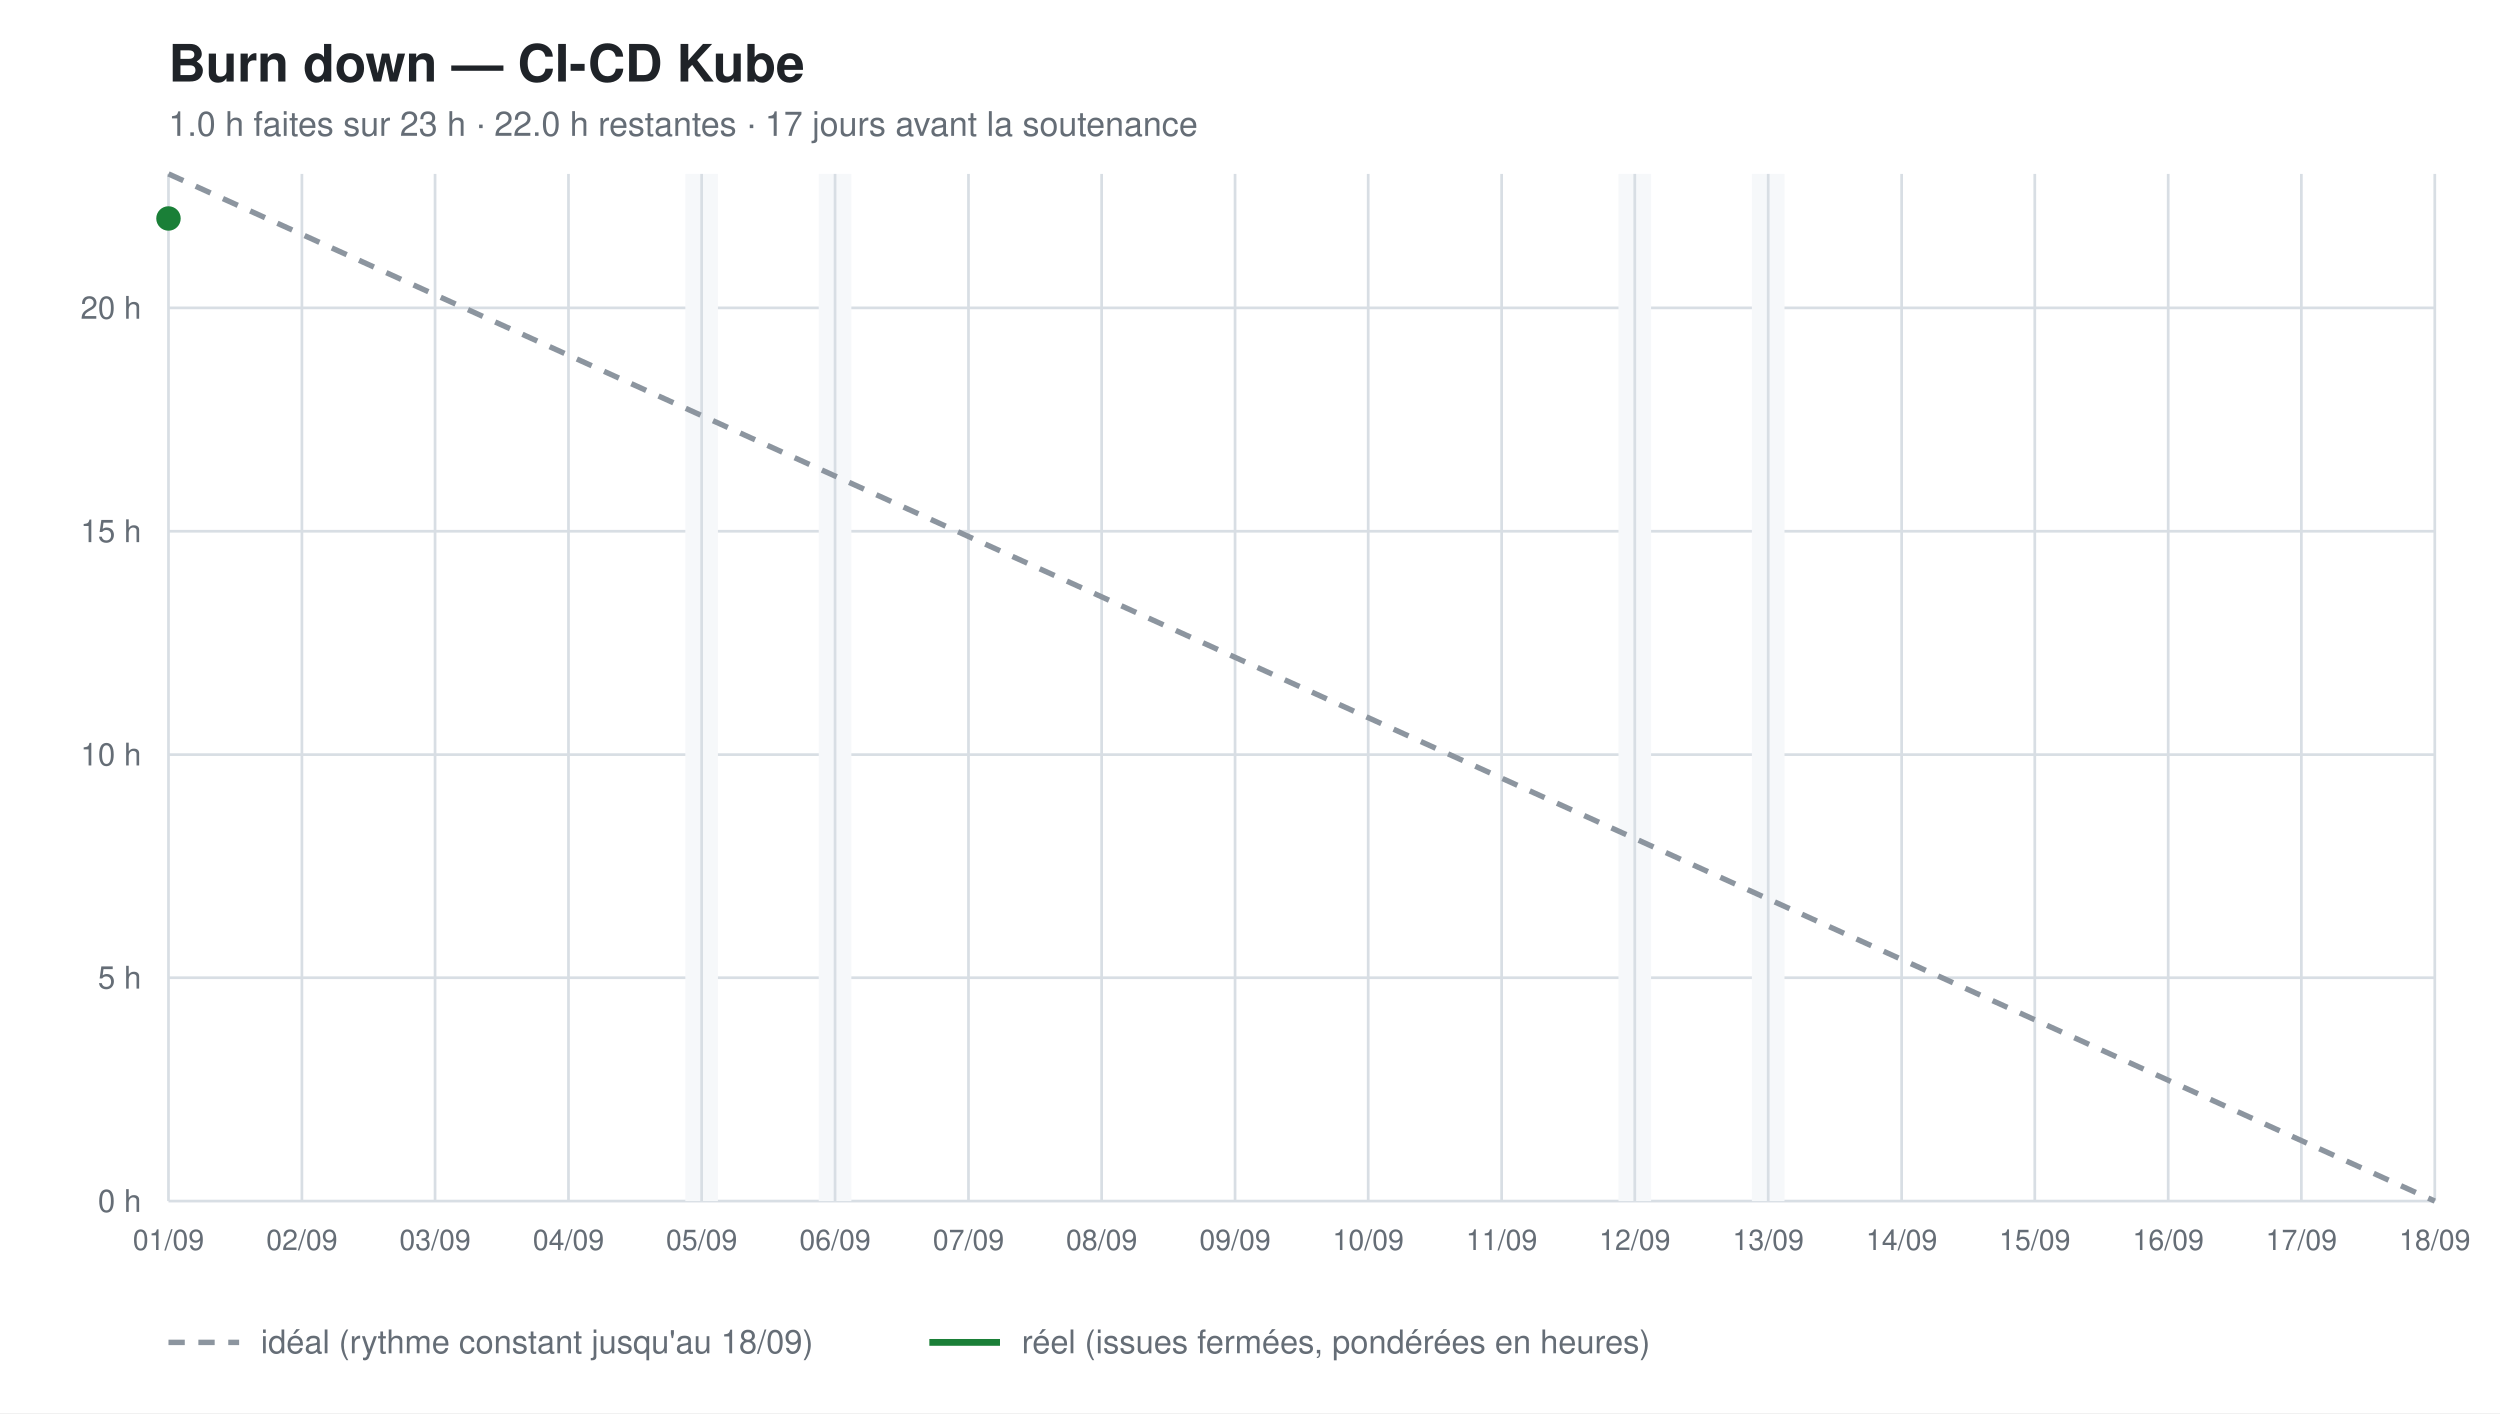
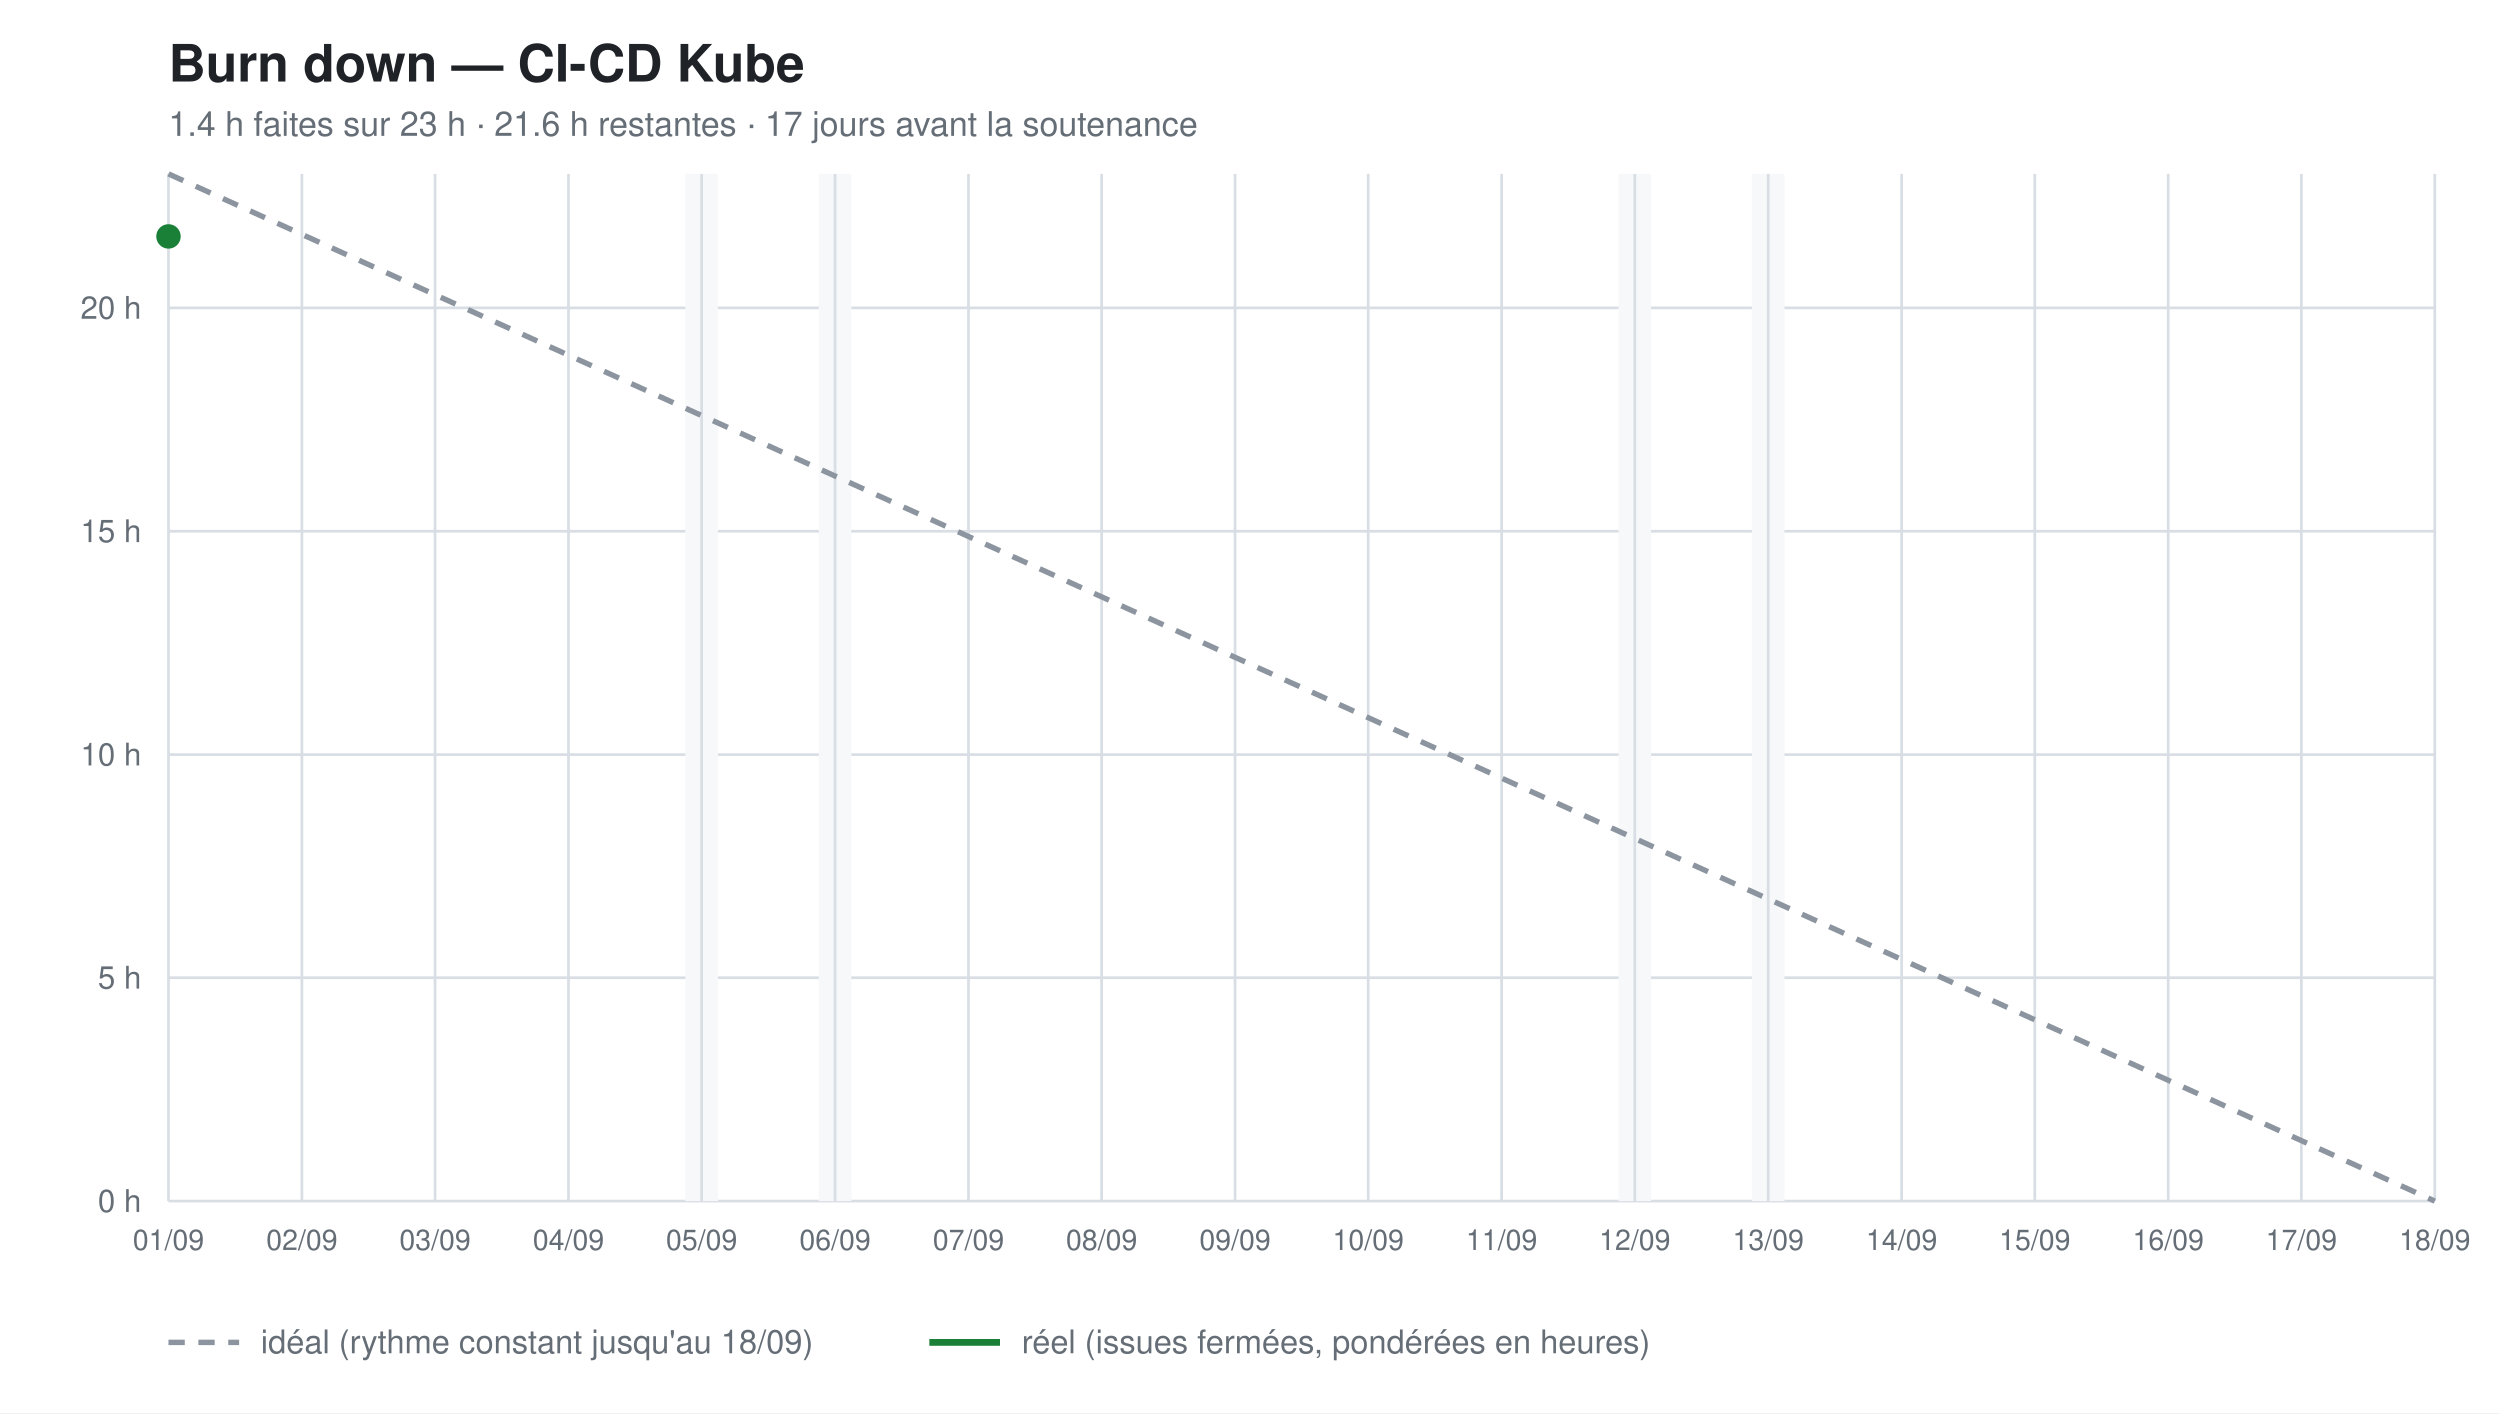
<svg xmlns="http://www.w3.org/2000/svg" width="920" height="520" viewBox="0 0 920 520" font-family="Segoe UI, Helvetica, Arial, sans-serif">
  <rect width="920" height="520" fill="#ffffff" />
  <text x="62" y="30" font-size="19" font-weight="600" fill="#1f2328">Burn down — CI-CD Kube</text>
-   <text x="62" y="50" font-size="12.5" fill="#656d76">1.0 h faites sur 23 h · 22.0 h restantes · 17 jours avant la soutenance</text>
+   <text x="62" y="50" font-size="12.5" fill="#656d76">1.4 h faites sur 23 h · 21.6 h restantes · 17 jours avant la soutenance</text>
  <line x1="62" y1="442.0" x2="896" y2="442.0" stroke="#d8dee4" stroke-width="1" />
  <text x="52" y="446.0" font-size="11.5" fill="#656d76" text-anchor="end">0 h</text>
  <line x1="62" y1="359.8" x2="896" y2="359.8" stroke="#d8dee4" stroke-width="1" />
  <text x="52" y="363.8" font-size="11.5" fill="#656d76" text-anchor="end">5 h</text>
  <line x1="62" y1="277.7" x2="896" y2="277.7" stroke="#d8dee4" stroke-width="1" />
  <text x="52" y="281.7" font-size="11.5" fill="#656d76" text-anchor="end">10 h</text>
  <line x1="62" y1="195.5" x2="896" y2="195.5" stroke="#d8dee4" stroke-width="1" />
  <text x="52" y="199.5" font-size="11.5" fill="#656d76" text-anchor="end">15 h</text>
  <line x1="62" y1="113.3" x2="896" y2="113.3" stroke="#d8dee4" stroke-width="1" />
  <text x="52" y="117.3" font-size="11.5" fill="#656d76" text-anchor="end">20 h</text>
  <line x1="62.0" y1="64" x2="62.0" y2="442" stroke="#d8dee4" stroke-width="1" />
  <text x="62.0" y="460" font-size="10.5" fill="#656d76" text-anchor="middle">01/09</text>
  <line x1="111.1" y1="64" x2="111.1" y2="442" stroke="#d8dee4" stroke-width="1" />
  <text x="111.1" y="460" font-size="10.5" fill="#656d76" text-anchor="middle">02/09</text>
  <line x1="160.1" y1="64" x2="160.1" y2="442" stroke="#d8dee4" stroke-width="1" />
  <text x="160.1" y="460" font-size="10.5" fill="#656d76" text-anchor="middle">03/09</text>
  <line x1="209.2" y1="64" x2="209.2" y2="442" stroke="#d8dee4" stroke-width="1" />
  <text x="209.2" y="460" font-size="10.5" fill="#656d76" text-anchor="middle">04/09</text>
  <rect x="252.2" y="64" width="12" height="378" fill="#f6f8fa" />
  <line x1="258.2" y1="64" x2="258.2" y2="442" stroke="#d8dee4" stroke-width="1" />
  <text x="258.2" y="460" font-size="10.5" fill="#656d76" text-anchor="middle">05/09</text>
  <rect x="301.3" y="64" width="12" height="378" fill="#f6f8fa" />
  <line x1="307.3" y1="64" x2="307.3" y2="442" stroke="#d8dee4" stroke-width="1" />
  <text x="307.3" y="460" font-size="10.5" fill="#656d76" text-anchor="middle">06/09</text>
  <line x1="356.4" y1="64" x2="356.4" y2="442" stroke="#d8dee4" stroke-width="1" />
  <text x="356.4" y="460" font-size="10.5" fill="#656d76" text-anchor="middle">07/09</text>
  <line x1="405.4" y1="64" x2="405.4" y2="442" stroke="#d8dee4" stroke-width="1" />
  <text x="405.4" y="460" font-size="10.5" fill="#656d76" text-anchor="middle">08/09</text>
  <line x1="454.5" y1="64" x2="454.5" y2="442" stroke="#d8dee4" stroke-width="1" />
  <text x="454.5" y="460" font-size="10.5" fill="#656d76" text-anchor="middle">09/09</text>
  <line x1="503.5" y1="64" x2="503.5" y2="442" stroke="#d8dee4" stroke-width="1" />
  <text x="503.5" y="460" font-size="10.5" fill="#656d76" text-anchor="middle">10/09</text>
  <line x1="552.6" y1="64" x2="552.6" y2="442" stroke="#d8dee4" stroke-width="1" />
  <text x="552.6" y="460" font-size="10.5" fill="#656d76" text-anchor="middle">11/09</text>
  <rect x="595.6" y="64" width="12" height="378" fill="#f6f8fa" />
  <line x1="601.6" y1="64" x2="601.6" y2="442" stroke="#d8dee4" stroke-width="1" />
  <text x="601.6" y="460" font-size="10.5" fill="#656d76" text-anchor="middle">12/09</text>
  <rect x="644.7" y="64" width="12" height="378" fill="#f6f8fa" />
  <line x1="650.7" y1="64" x2="650.7" y2="442" stroke="#d8dee4" stroke-width="1" />
  <text x="650.7" y="460" font-size="10.5" fill="#656d76" text-anchor="middle">13/09</text>
  <line x1="699.8" y1="64" x2="699.8" y2="442" stroke="#d8dee4" stroke-width="1" />
  <text x="699.8" y="460" font-size="10.5" fill="#656d76" text-anchor="middle">14/09</text>
  <line x1="748.8" y1="64" x2="748.8" y2="442" stroke="#d8dee4" stroke-width="1" />
  <text x="748.8" y="460" font-size="10.5" fill="#656d76" text-anchor="middle">15/09</text>
  <line x1="797.9" y1="64" x2="797.9" y2="442" stroke="#d8dee4" stroke-width="1" />
  <text x="797.9" y="460" font-size="10.5" fill="#656d76" text-anchor="middle">16/09</text>
  <line x1="846.9" y1="64" x2="846.9" y2="442" stroke="#d8dee4" stroke-width="1" />
  <text x="846.9" y="460" font-size="10.5" fill="#656d76" text-anchor="middle">17/09</text>
  <line x1="896.0" y1="64" x2="896.0" y2="442" stroke="#d8dee4" stroke-width="1" />
  <text x="896.0" y="460" font-size="10.5" fill="#656d76" text-anchor="middle">18/09</text>
  <line x1="62.0" y1="64.0" x2="896.0" y2="442.0" stroke="#8c959f" stroke-width="2" stroke-dasharray="6 5" />
-   <polyline points="62.0,80.4" fill="none" stroke="#1a7f37" stroke-width="2.5" stroke-linejoin="round" />
-   <circle cx="62.0" cy="80.4" r="4.5" fill="#1a7f37" />
+   <polyline points="62.0,87.0" fill="none" stroke="#1a7f37" stroke-width="2.5" stroke-linejoin="round" />
+   <circle cx="62.0" cy="87.0" r="4.5" fill="#1a7f37" />
  <line x1="62" y1="494" x2="88" y2="494" stroke="#8c959f" stroke-width="2" stroke-dasharray="6 5" />
  <text x="96" y="498" font-size="12" fill="#656d76">idéal (rythme constant jusqu'au 18/09)</text>
  <line x1="342" y1="494" x2="368" y2="494" stroke="#1a7f37" stroke-width="2.5" />
  <text x="376" y="498" font-size="12" fill="#656d76">réel (issues fermées, pondérées en heures)</text>
</svg>
